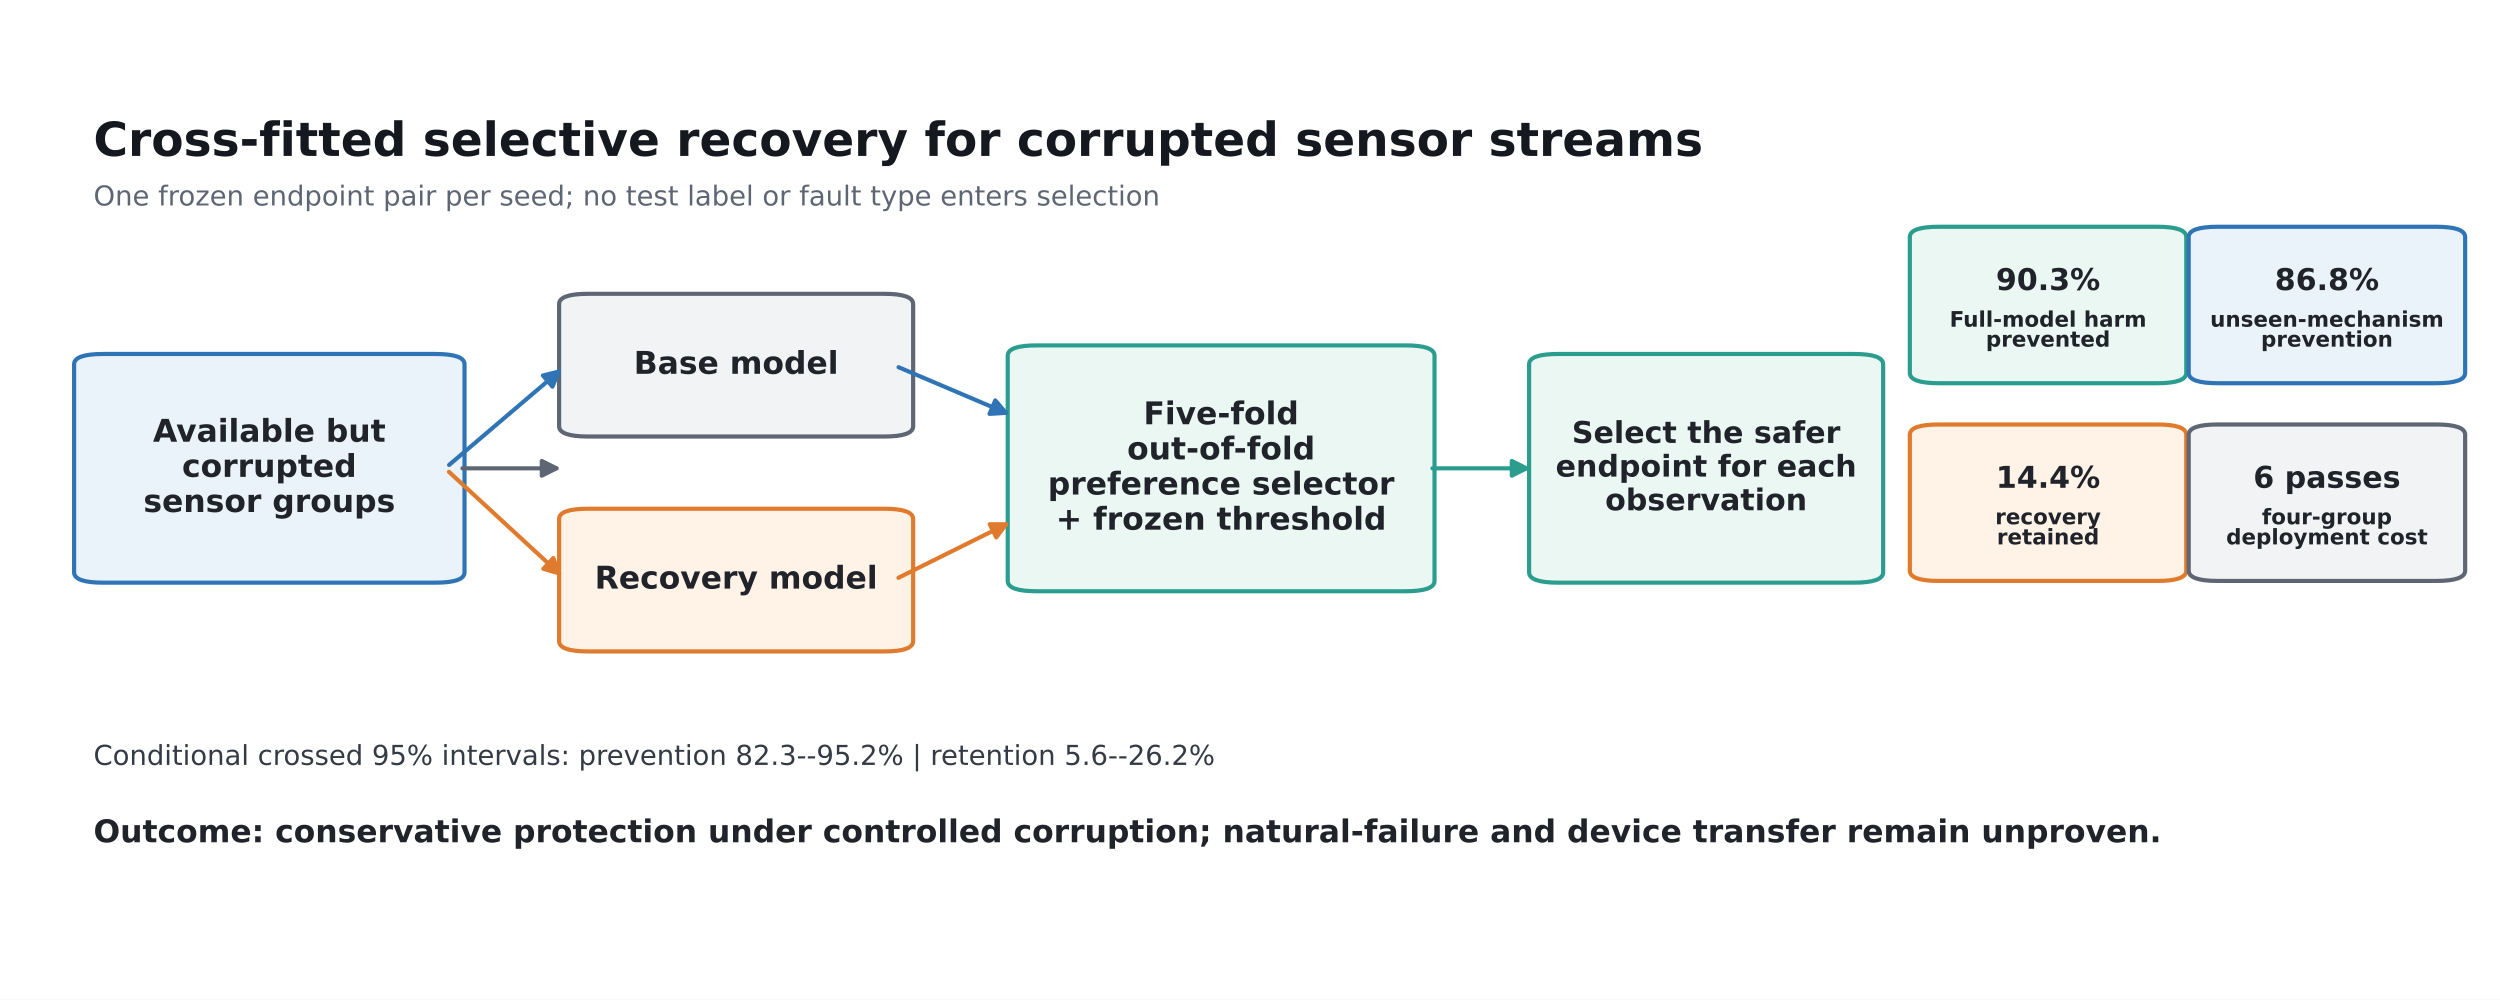
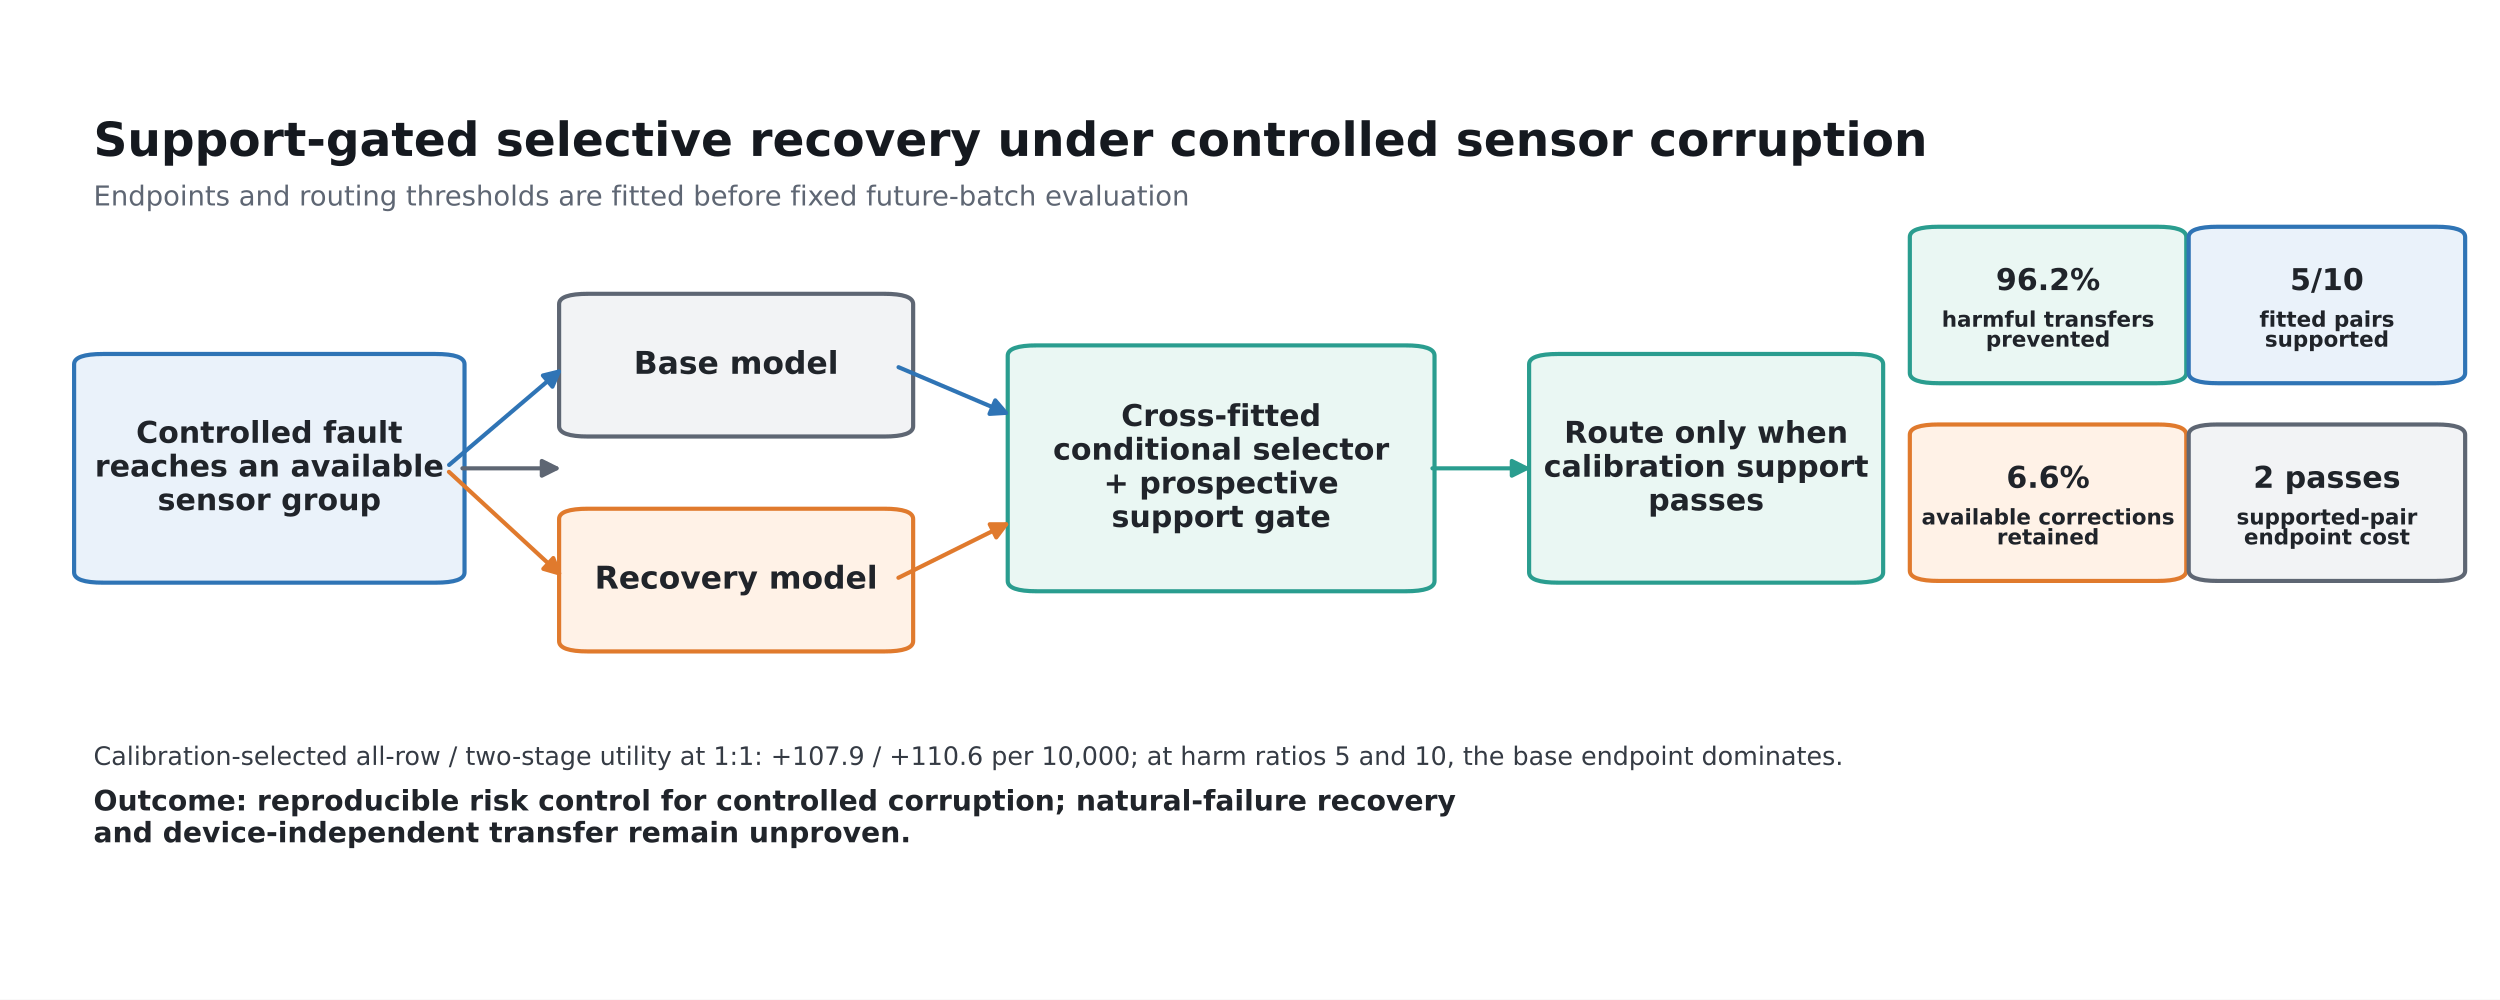
<svg xmlns="http://www.w3.org/2000/svg" width="956.16pt" height="382.32pt" viewBox="0 0 956.16 382.32" version="1.1">
  <defs>
    <style type="text/css">*{stroke-linejoin: round; stroke-linecap: butt}</style>
  </defs>
  <g id="figure_1">
    <g id="patch_1">
      <path d="M 0 382.32  L 956.16 382.32  L 956.16 0  L 0 0  z " style="fill: #ffffff" />
    </g>
    <g id="axes_1">
      <g id="patch_2">
-         <path d="M 39.47 222.847  L 166.534 222.847  Q 177.664 222.847 177.664 218.901  L 177.664 139.333  Q 177.664 135.387 166.534 135.387  L 39.47 135.387  Q 28.341 135.387 28.341 139.333  L 28.341 218.901  Q 28.341 222.847 39.47 222.847  z " clip-path="url(#pc2a75c13ac)" style="fill: #eaf2fa; stroke: #2f74b5; stroke-width: 1.6; stroke-linejoin: miter" />
+         <path d="M 39.47 222.847  L 166.534 222.847  Q 177.664 222.847 177.664 218.901  L 177.664 139.333  Q 177.664 135.387 166.534 135.387  L 39.47 135.387  Q 28.341 135.387 28.341 139.333  L 28.341 218.901  Q 28.341 222.847 39.47 222.847  z " clip-path="url(#p4506f1eb18)" style="fill: #eaf2fa; stroke: #2f74b5; stroke-width: 1.6; stroke-linejoin: miter" />
      </g>
      <g id="patch_3">
-         <path d="M 176.881 179.117  Q 195.748 179.117 212.826 179.117  " clip-path="url(#pc2a75c13ac)" style="fill: none; stroke: #5e6673; stroke-width: 1.6; stroke-linecap: round" />
-         <path d="M 207.226 176.317  L 212.826 179.117  L 207.226 181.917  z " clip-path="url(#pc2a75c13ac)" style="fill: #5e6673; stroke: #5e6673; stroke-width: 1.6; stroke-linecap: round" />
+         <path d="M 176.881 179.117  Q 195.748 179.117 212.826 179.117  " clip-path="url(#p4506f1eb18)" style="fill: none; stroke: #5e6673; stroke-width: 1.6; stroke-linecap: round" />
+         <path d="M 207.226 176.317  L 212.826 179.117  L 207.226 181.917  z " clip-path="url(#p4506f1eb18)" style="fill: #5e6673; stroke: #5e6673; stroke-width: 1.6; stroke-linecap: round" />
      </g>
      <g id="patch_4">
-         <path d="M 224.965 166.951  L 338.117 166.951  Q 349.247 166.951 349.247 163.006  L 349.247 116.317  Q 349.247 112.371 338.117 112.371  L 224.965 112.371  Q 213.836 112.371 213.836 116.317  L 213.836 163.006  Q 213.836 166.951 224.965 166.951  z " clip-path="url(#pc2a75c13ac)" style="fill: #f2f3f5; stroke: #5e6673; stroke-width: 1.6; stroke-linejoin: miter" />
+         <path d="M 224.965 166.951  L 338.117 166.951  Q 349.247 166.951 349.247 163.006  L 349.247 116.317  Q 349.247 112.371 338.117 112.371  L 224.965 112.371  Q 213.836 112.371 213.836 116.317  L 213.836 163.006  Q 213.836 166.951 224.965 166.951  z " clip-path="url(#p4506f1eb18)" style="fill: #f2f3f5; stroke: #5e6673; stroke-width: 1.6; stroke-linejoin: miter" />
      </g>
      <g id="patch_5">
-         <path d="M 224.965 249.15  L 338.117 249.15  Q 349.247 249.15 349.247 245.205  L 349.247 198.516  Q 349.247 194.57 338.117 194.57  L 224.965 194.57  Q 213.836 194.57 213.836 198.516  L 213.836 245.205  Q 213.836 249.15 224.965 249.15  z " clip-path="url(#pc2a75c13ac)" style="fill: #fff2e7; stroke: #e07a2d; stroke-width: 1.6; stroke-linejoin: miter" />
+         <path d="M 224.965 249.15  L 338.117 249.15  Q 349.247 249.15 349.247 245.205  L 349.247 198.516  Q 349.247 194.57 338.117 194.57  L 224.965 194.57  Q 213.836 194.57 213.836 198.516  L 213.836 245.205  Q 213.836 249.15 224.965 249.15  z " clip-path="url(#p4506f1eb18)" style="fill: #fff2e7; stroke: #e07a2d; stroke-width: 1.6; stroke-linejoin: miter" />
      </g>
      <g id="patch_6">
-         <path d="M 171.77 177.819  Q 193.432 159.389 213.731 142.118  " clip-path="url(#pc2a75c13ac)" style="fill: none; stroke: #2f74b5; stroke-width: 1.6; stroke-linecap: round" />
-         <path d="M 207.651 143.614  L 213.731 142.118  L 211.28 147.879  z " clip-path="url(#pc2a75c13ac)" style="fill: #2f74b5; stroke: #2f74b5; stroke-width: 1.6; stroke-linecap: round" />
+         <path d="M 171.77 177.819  Q 193.432 159.389 213.731 142.118  " clip-path="url(#p4506f1eb18)" style="fill: none; stroke: #2f74b5; stroke-width: 1.6; stroke-linecap: round" />
+         <path d="M 207.651 143.614  L 213.731 142.118  L 211.28 147.879  z " clip-path="url(#p4506f1eb18)" style="fill: #2f74b5; stroke: #2f74b5; stroke-width: 1.6; stroke-linecap: round" />
      </g>
      <g id="patch_7">
-         <path d="M 171.713 180.471  Q 193.43 200.487 213.831 219.291  " clip-path="url(#pc2a75c13ac)" style="fill: none; stroke: #e07a2d; stroke-width: 1.6; stroke-linecap: round" />
-         <path d="M 211.611 213.437  L 213.831 219.291  L 207.816 217.555  z " clip-path="url(#pc2a75c13ac)" style="fill: #e07a2d; stroke: #e07a2d; stroke-width: 1.6; stroke-linecap: round" />
+         <path d="M 171.713 180.471  Q 193.43 200.487 213.831 219.291  " clip-path="url(#p4506f1eb18)" style="fill: none; stroke: #e07a2d; stroke-width: 1.6; stroke-linecap: round" />
+         <path d="M 211.611 213.437  L 213.831 219.291  L 207.816 217.555  z " clip-path="url(#p4506f1eb18)" style="fill: #e07a2d; stroke: #e07a2d; stroke-width: 1.6; stroke-linecap: round" />
      </g>
      <g id="patch_8">
-         <path d="M 396.548 226.135  L 537.524 226.135  Q 548.654 226.135 548.654 222.189  L 548.654 136.045  Q 548.654 132.099 537.524 132.099  L 396.548 132.099  Q 385.419 132.099 385.419 136.045  L 385.419 222.189  Q 385.419 226.135 396.548 226.135  z " clip-path="url(#pc2a75c13ac)" style="fill: #eaf7f3; stroke: #2a9d8f; stroke-width: 1.6; stroke-linejoin: miter" />
+         <path d="M 396.548 226.135  L 537.524 226.135  Q 548.654 226.135 548.654 222.189  L 548.654 136.045  Q 548.654 132.099 537.524 132.099  L 396.548 132.099  Q 385.419 132.099 385.419 136.045  L 385.419 222.189  Q 385.419 226.135 396.548 226.135  z " clip-path="url(#p4506f1eb18)" style="fill: #eaf7f3; stroke: #2a9d8f; stroke-width: 1.6; stroke-linejoin: miter" />
      </g>
      <g id="patch_9">
-         <path d="M 343.67 140.445  Q 365.015 149.526 384.715 157.906  " clip-path="url(#pc2a75c13ac)" style="fill: none; stroke: #2f74b5; stroke-width: 1.6; stroke-linecap: round" />
-         <path d="M 380.658 153.137  L 384.715 157.906  L 378.466 158.291  z " clip-path="url(#pc2a75c13ac)" style="fill: #2f74b5; stroke: #2f74b5; stroke-width: 1.6; stroke-linecap: round" />
+         <path d="M 343.67 140.445  Q 365.015 149.526 384.715 157.906  " clip-path="url(#p4506f1eb18)" style="fill: none; stroke: #2f74b5; stroke-width: 1.6; stroke-linecap: round" />
+         <path d="M 380.658 153.137  L 384.715 157.906  L 378.466 158.291  z " clip-path="url(#p4506f1eb18)" style="fill: #2f74b5; stroke: #2f74b5; stroke-width: 1.6; stroke-linecap: round" />
      </g>
      <g id="patch_10">
-         <path d="M 343.619 220.971  Q 365.013 210.353 384.805 200.53  " clip-path="url(#pc2a75c13ac)" style="fill: none; stroke: #e07a2d; stroke-width: 1.6; stroke-linecap: round" />
-         <path d="M 378.544 200.511  L 384.805 200.53  L 381.034 205.528  z " clip-path="url(#pc2a75c13ac)" style="fill: #e07a2d; stroke: #e07a2d; stroke-width: 1.6; stroke-linecap: round" />
+         <path d="M 343.619 220.971  Q 365.013 210.353 384.805 200.53  " clip-path="url(#p4506f1eb18)" style="fill: none; stroke: #e07a2d; stroke-width: 1.6; stroke-linecap: round" />
+         <path d="M 378.544 200.511  L 384.805 200.53  L 381.034 205.528  z " clip-path="url(#p4506f1eb18)" style="fill: #e07a2d; stroke: #e07a2d; stroke-width: 1.6; stroke-linecap: round" />
      </g>
      <g id="patch_11">
-         <path d="M 547.871 179.117  Q 566.738 179.117 583.816 179.117  " clip-path="url(#pc2a75c13ac)" style="fill: none; stroke: #2a9d8f; stroke-width: 1.6; stroke-linecap: round" />
-         <path d="M 578.216 176.317  L 583.816 179.117  L 578.216 181.917  z " clip-path="url(#pc2a75c13ac)" style="fill: #2a9d8f; stroke: #2a9d8f; stroke-width: 1.6; stroke-linecap: round" />
+         <path d="M 547.871 179.117  Q 566.738 179.117 583.816 179.117  " clip-path="url(#p4506f1eb18)" style="fill: none; stroke: #2a9d8f; stroke-width: 1.6; stroke-linecap: round" />
+         <path d="M 578.216 176.317  L 583.816 179.117  L 578.216 181.917  z " clip-path="url(#p4506f1eb18)" style="fill: #2a9d8f; stroke: #2a9d8f; stroke-width: 1.6; stroke-linecap: round" />
      </g>
      <g id="patch_12">
-         <path d="M 595.955 222.847  L 709.107 222.847  Q 720.237 222.847 720.237 218.901  L 720.237 139.333  Q 720.237 135.387 709.107 135.387  L 595.955 135.387  Q 584.826 135.387 584.826 139.333  L 584.826 218.901  Q 584.826 222.847 595.955 222.847  z " clip-path="url(#pc2a75c13ac)" style="fill: #eaf7f3; stroke: #2a9d8f; stroke-width: 1.6; stroke-linejoin: miter" />
+         <path d="M 595.955 222.847  L 709.107 222.847  Q 720.237 222.847 720.237 218.901  L 720.237 139.333  Q 720.237 135.387 709.107 135.387  L 595.955 135.387  Q 584.826 135.387 584.826 139.333  L 584.826 218.901  Q 584.826 222.847 595.955 222.847  z " clip-path="url(#p4506f1eb18)" style="fill: #eaf7f3; stroke: #2a9d8f; stroke-width: 1.6; stroke-linejoin: miter" />
      </g>
      <g id="patch_13">
-         <path d="M 741.569 146.566  L 825.042 146.566  Q 836.171 146.566 836.171 142.621  L 836.171 90.671  Q 836.171 86.725 825.042 86.725  L 741.569 86.725  Q 730.439 86.725 730.439 90.671  L 730.439 142.621  Q 730.439 146.566 741.569 146.566  z " clip-path="url(#pc2a75c13ac)" style="fill: #eaf7f3; stroke: #2a9d8f; stroke-width: 1.6; stroke-linejoin: miter" />
+         <path d="M 741.569 146.566  L 825.042 146.566  Q 836.171 146.566 836.171 142.621  L 836.171 90.671  Q 836.171 86.725 825.042 86.725  L 741.569 86.725  Q 730.439 86.725 730.439 90.671  L 730.439 142.621  Q 730.439 146.566 741.569 146.566  z " clip-path="url(#p4506f1eb18)" style="fill: #eaf7f3; stroke: #2a9d8f; stroke-width: 1.6; stroke-linejoin: miter" />
      </g>
      <g id="patch_14">
-         <path d="M 741.569 222.189  L 825.042 222.189  Q 836.171 222.189 836.171 218.244  L 836.171 166.294  Q 836.171 162.348 825.042 162.348  L 741.569 162.348  Q 730.439 162.348 730.439 166.294  L 730.439 218.244  Q 730.439 222.189 741.569 222.189  z " clip-path="url(#pc2a75c13ac)" style="fill: #fff2e7; stroke: #e07a2d; stroke-width: 1.6; stroke-linejoin: miter" />
+         <path d="M 741.569 222.189  L 825.042 222.189  Q 836.171 222.189 836.171 218.244  L 836.171 166.294  Q 836.171 162.348 825.042 162.348  L 741.569 162.348  Q 730.439 162.348 730.439 166.294  L 730.439 218.244  Q 730.439 222.189 741.569 222.189  z " clip-path="url(#p4506f1eb18)" style="fill: #fff2e7; stroke: #e07a2d; stroke-width: 1.6; stroke-linejoin: miter" />
      </g>
      <g id="patch_15">
-         <path d="M 848.229 146.566  L 931.701 146.566  Q 942.831 146.566 942.831 142.621  L 942.831 90.671  Q 942.831 86.725 931.701 86.725  L 848.229 86.725  Q 837.099 86.725 837.099 90.671  L 837.099 142.621  Q 837.099 146.566 848.229 146.566  z " clip-path="url(#pc2a75c13ac)" style="fill: #eaf2fa; stroke: #2f74b5; stroke-width: 1.6; stroke-linejoin: miter" />
+         <path d="M 848.229 146.566  L 931.701 146.566  Q 942.831 146.566 942.831 142.621  L 942.831 90.671  Q 942.831 86.725 931.701 86.725  L 848.229 86.725  Q 837.099 86.725 837.099 90.671  L 837.099 142.621  Q 837.099 146.566 848.229 146.566  z " clip-path="url(#p4506f1eb18)" style="fill: #eaf2fa; stroke: #2f74b5; stroke-width: 1.6; stroke-linejoin: miter" />
      </g>
      <g id="patch_16">
-         <path d="M 848.229 222.189  L 931.701 222.189  Q 942.831 222.189 942.831 218.244  L 942.831 166.294  Q 942.831 162.348 931.701 162.348  L 848.229 162.348  Q 837.099 162.348 837.099 166.294  L 837.099 218.244  Q 837.099 222.189 848.229 222.189  z " clip-path="url(#pc2a75c13ac)" style="fill: #f2f3f5; stroke: #5e6673; stroke-width: 1.6; stroke-linejoin: miter" />
+         <path d="M 848.229 222.189  L 931.701 222.189  Q 942.831 222.189 942.831 218.244  L 942.831 166.294  Q 942.831 162.348 931.701 162.348  L 848.229 162.348  Q 837.099 162.348 837.099 166.294  L 837.099 218.244  Q 837.099 222.189 848.229 222.189  z " clip-path="url(#p4506f1eb18)" style="fill: #f2f3f5; stroke: #5e6673; stroke-width: 1.6; stroke-linejoin: miter" />
      </g>
      <g id="text_1">
-         <text style="font-weight: 700; font-size: 18px; font-family: 'DejaVu Sans'; text-anchor: start; fill: #15191f" x="35.76" y="59.632" transform="rotate(-0 35.76038 59.63205)">Cross-fitted selective recovery for corrupted sensor streams</text>
+         <text style="font-weight: 700; font-size: 18px; font-family: 'DejaVu Sans'; text-anchor: start; fill: #15191f" x="35.76" y="59.632" transform="rotate(-0 35.76038 59.63205)">Support-gated selective recovery under controlled sensor corruption</text>
      </g>
      <g id="text_2">
-         <text style="font-size: 10.5px; font-family: 'DejaVu Sans'; text-anchor: start; fill: #5e6673" x="35.76" y="78.593" transform="rotate(-0 35.76038 78.59286)">One frozen endpoint pair per seed; no test label or fault type enters selection</text>
+         <text style="font-size: 10.5px; font-family: 'DejaVu Sans'; text-anchor: start; fill: #5e6673" x="35.76" y="78.593" transform="rotate(-0 35.76038 78.59286)">Endpoints and routing thresholds are fitted before fixed future-batch evaluation</text>
      </g>
      <g id="text_3">
-         <text style="font-weight: 700; font-size: 12px; font-family: 'DejaVu Sans'; fill: #20242a" transform="translate(58.50952 168.9439)">Available but</text>
-         <text style="font-weight: 700; font-size: 12px; font-family: 'DejaVu Sans'; fill: #20242a" transform="translate(69.60765 182.3813)">corrupted</text>
-         <text style="font-weight: 700; font-size: 12px; font-family: 'DejaVu Sans'; fill: #20242a" transform="translate(54.83734 195.8187)">sensor groups</text>
+         <text style="font-weight: 700; font-size: 11.5px; font-family: 'DejaVu Sans'; fill: #20242a" transform="translate(52.05015 169.3678)">Controlled fault</text>
+         <text style="font-weight: 700; font-size: 11.5px; font-family: 'DejaVu Sans'; fill: #20242a" transform="translate(36.2664 182.2453)">reaches an available</text>
+         <text style="font-weight: 700; font-size: 11.5px; font-family: 'DejaVu Sans'; fill: #20242a" transform="translate(60.26636 195.1228)">sensor group</text>
      </g>
      <g id="text_4">
        <text style="font-weight: 700; font-size: 12px; font-family: 'DejaVu Sans'; text-anchor: middle; fill: #20242a" x="281.541" y="142.973" transform="rotate(-0 281.5413 142.9727)">Base model</text>
      </g>
      <g id="text_5">
        <text style="font-weight: 700; font-size: 12px; font-family: 'DejaVu Sans'; text-anchor: middle; fill: #20242a" x="281.541" y="225.125" transform="rotate(-0 281.5413 225.1247)">Recovery model</text>
      </g>
      <g id="text_6">
-         <text style="font-weight: 700; font-size: 12px; font-family: 'DejaVu Sans'; fill: #20242a" transform="translate(437.326 162.2721)">Five-fold</text>
-         <text style="font-weight: 700; font-size: 12px; font-family: 'DejaVu Sans'; fill: #20242a" transform="translate(431.0842 175.7095)">out-of-fold</text>
-         <text style="font-weight: 700; font-size: 12px; font-family: 'DejaVu Sans'; fill: #20242a" transform="translate(400.7457 189.1469)">preference selector</text>
-         <text style="font-weight: 700; font-size: 12px; font-family: 'DejaVu Sans'; fill: #20242a" transform="translate(403.8235 202.5842)">+ frozen threshold</text>
+         <text style="font-weight: 700; font-size: 11.5px; font-family: 'DejaVu Sans'; fill: #20242a" transform="translate(428.815 162.9291)">Cross-fitted</text>
+         <text style="font-weight: 700; font-size: 11.5px; font-family: 'DejaVu Sans'; fill: #20242a" transform="translate(402.7442 175.8065)">conditional selector</text>
+         <text style="font-weight: 700; font-size: 11.5px; font-family: 'DejaVu Sans'; fill: #20242a" transform="translate(422.1001 188.684)">+ prospective</text>
+         <text style="font-weight: 700; font-size: 11.5px; font-family: 'DejaVu Sans'; fill: #20242a" transform="translate(425.109 201.5615)">support gate</text>
      </g>
      <g id="text_7">
-         <text style="font-weight: 700; font-size: 11.5px; font-family: 'DejaVu Sans'; fill: #20242a" transform="translate(601.1776 169.4127)">Select the safer</text>
-         <text style="font-weight: 700; font-size: 11.5px; font-family: 'DejaVu Sans'; fill: #20242a" transform="translate(594.9703 182.2902)">endpoint for each</text>
-         <text style="font-weight: 700; font-size: 11.5px; font-family: 'DejaVu Sans'; fill: #20242a" transform="translate(613.9157 195.1677)">observation</text>
+         <text style="font-weight: 700; font-size: 11.5px; font-family: 'DejaVu Sans'; fill: #20242a" transform="translate(598.246 169.3678)">Route only when</text>
+         <text style="font-weight: 700; font-size: 11.5px; font-family: 'DejaVu Sans'; fill: #20242a" transform="translate(590.4224 182.3351)">calibration support</text>
+         <text style="font-weight: 700; font-size: 11.5px; font-family: 'DejaVu Sans'; fill: #20242a" transform="translate(630.3687 195.2126)">passes</text>
      </g>
      <g id="text_8">
-         <text style="font-weight: 700; font-size: 11.5px; font-family: 'DejaVu Sans'; text-anchor: middle; fill: #20242a" x="783.305" y="110.942" transform="rotate(-0 783.3054 110.9416)">90.3%</text>
+         <text style="font-weight: 700; font-size: 11.5px; font-family: 'DejaVu Sans'; text-anchor: middle; fill: #20242a" x="783.305" y="110.942" transform="rotate(-0 783.3054 110.9416)">96.2%</text>
      </g>
      <g id="text_9">
-         <text style="font-weight: 700; font-size: 8.2px; font-family: 'DejaVu Sans'; fill: #20242a" transform="translate(745.661 124.9601)">Full-model harm</text>
+         <text style="font-weight: 700; font-size: 8.2px; font-family: 'DejaVu Sans'; fill: #20242a" transform="translate(742.6571 124.9601)">harmful transfers</text>
        <text style="font-weight: 700; font-size: 8.2px; font-family: 'DejaVu Sans'; fill: #20242a" transform="translate(759.5203 132.5846)">prevented</text>
      </g>
      <g id="text_10">
-         <text style="font-weight: 700; font-size: 11.5px; font-family: 'DejaVu Sans'; text-anchor: middle; fill: #20242a" x="783.305" y="186.565" transform="rotate(-0 783.3054 186.5645)">14.4%</text>
+         <text style="font-weight: 700; font-size: 11.5px; font-family: 'DejaVu Sans'; text-anchor: middle; fill: #20242a" x="783.305" y="186.565" transform="rotate(-0 783.3054 186.5645)">6.6%</text>
      </g>
      <g id="text_11">
-         <text style="font-weight: 700; font-size: 8.2px; font-family: 'DejaVu Sans'; fill: #20242a" transform="translate(763.1071 200.5189)">recovery</text>
+         <text style="font-weight: 700; font-size: 8.2px; font-family: 'DejaVu Sans'; fill: #20242a" transform="translate(734.9292 200.583)">available corrections</text>
        <text style="font-weight: 700; font-size: 8.2px; font-family: 'DejaVu Sans'; fill: #20242a" transform="translate(763.7362 208.2075)">retained</text>
      </g>
      <g id="text_12">
-         <text style="font-weight: 700; font-size: 11.5px; font-family: 'DejaVu Sans'; text-anchor: middle; fill: #20242a" x="889.965" y="110.942" transform="rotate(-0 889.965 110.9416)">86.8%</text>
+         <text style="font-weight: 700; font-size: 11.5px; font-family: 'DejaVu Sans'; text-anchor: middle; fill: #20242a" x="889.965" y="110.942" transform="rotate(-0 889.965 110.9416)">5/10</text>
      </g>
      <g id="text_13">
-         <text style="font-weight: 700; font-size: 8.2px; font-family: 'DejaVu Sans'; fill: #20242a" transform="translate(845.2994 124.9601)">unseen-mechanism</text>
-         <text style="font-weight: 700; font-size: 8.2px; font-family: 'DejaVu Sans'; fill: #20242a" transform="translate(864.7545 132.5846)">prevention</text>
+         <text style="font-weight: 700; font-size: 8.2px; font-family: 'DejaVu Sans'; fill: #20242a" transform="translate(864.1447 124.9601)">fitted pairs</text>
+         <text style="font-weight: 700; font-size: 8.2px; font-family: 'DejaVu Sans'; fill: #20242a" transform="translate(866.2228 132.5846)">supported</text>
      </g>
      <g id="text_14">
-         <text style="font-weight: 700; font-size: 11.5px; font-family: 'DejaVu Sans'; text-anchor: middle; fill: #20242a" x="889.965" y="186.565" transform="rotate(-0 889.965 186.5645)">6 passes</text>
+         <text style="font-weight: 700; font-size: 11.5px; font-family: 'DejaVu Sans'; text-anchor: middle; fill: #20242a" x="889.965" y="186.565" transform="rotate(-0 889.965 186.5645)">2 passes</text>
      </g>
      <g id="text_15">
-         <text style="font-weight: 700; font-size: 8.2px; font-family: 'DejaVu Sans'; fill: #20242a" transform="translate(865.096 200.5189)">four-group</text>
-         <text style="font-weight: 700; font-size: 8.2px; font-family: 'DejaVu Sans'; fill: #20242a" transform="translate(851.4135 208.2075)">deployment cost</text>
+         <text style="font-weight: 700; font-size: 8.2px; font-family: 'DejaVu Sans'; fill: #20242a" transform="translate(855.3924 200.583)">supported-pair</text>
+         <text style="font-weight: 700; font-size: 8.2px; font-family: 'DejaVu Sans'; fill: #20242a" transform="translate(858.2208 208.2075)">endpoint cost</text>
      </g>
      <g id="text_16">
-         <text style="font-size: 10.5px; font-family: 'DejaVu Sans'; text-anchor: start; fill: #353b44" x="35.76" y="292.551" transform="rotate(-0 35.76038 292.5513)">Conditional crossed 95% intervals: prevention 82.3--95.2%  |  retention 5.6--26.2%</text>
+         <text style="font-size: 9.7px; font-family: 'DejaVu Sans'; text-anchor: start; fill: #353b44" x="35.76" y="292.551" transform="rotate(-0 35.76038 292.5513)">Calibration-selected all-row / two-stage utility at 1:1: +107.9 / +110.6 per 10,000; at harm ratios 5 and 10, the base endpoint dominates.</text>
      </g>
      <g id="text_17">
-         <text style="font-weight: 700; font-size: 12px; font-family: 'DejaVu Sans'; text-anchor: start; fill: #20242a" x="35.76" y="322.143" transform="rotate(-0 35.76038 322.1428)">Outcome: conservative protection under controlled corruption; natural-failure and device transfer remain unproven.</text>
+         <text style="font-weight: 700; font-size: 10.8px; font-family: 'DejaVu Sans'; fill: #20242a" transform="translate(35.76038 309.9648)">Outcome: reproducible risk control for controlled corruption; natural-failure recovery</text>
+         <text style="font-weight: 700; font-size: 10.8px; font-family: 'DejaVu Sans'; fill: #20242a" transform="translate(35.76038 322.1428)">and device-independent transfer remain unproven.</text>
      </g>
    </g>
  </g>
  <defs>
-     <clipPath id="pc2a75c13ac">
+     <clipPath id="p4506f1eb18">
      <rect x="17.211" y="22.939" width="927.475" height="328.795" />
    </clipPath>
  </defs>
</svg>
